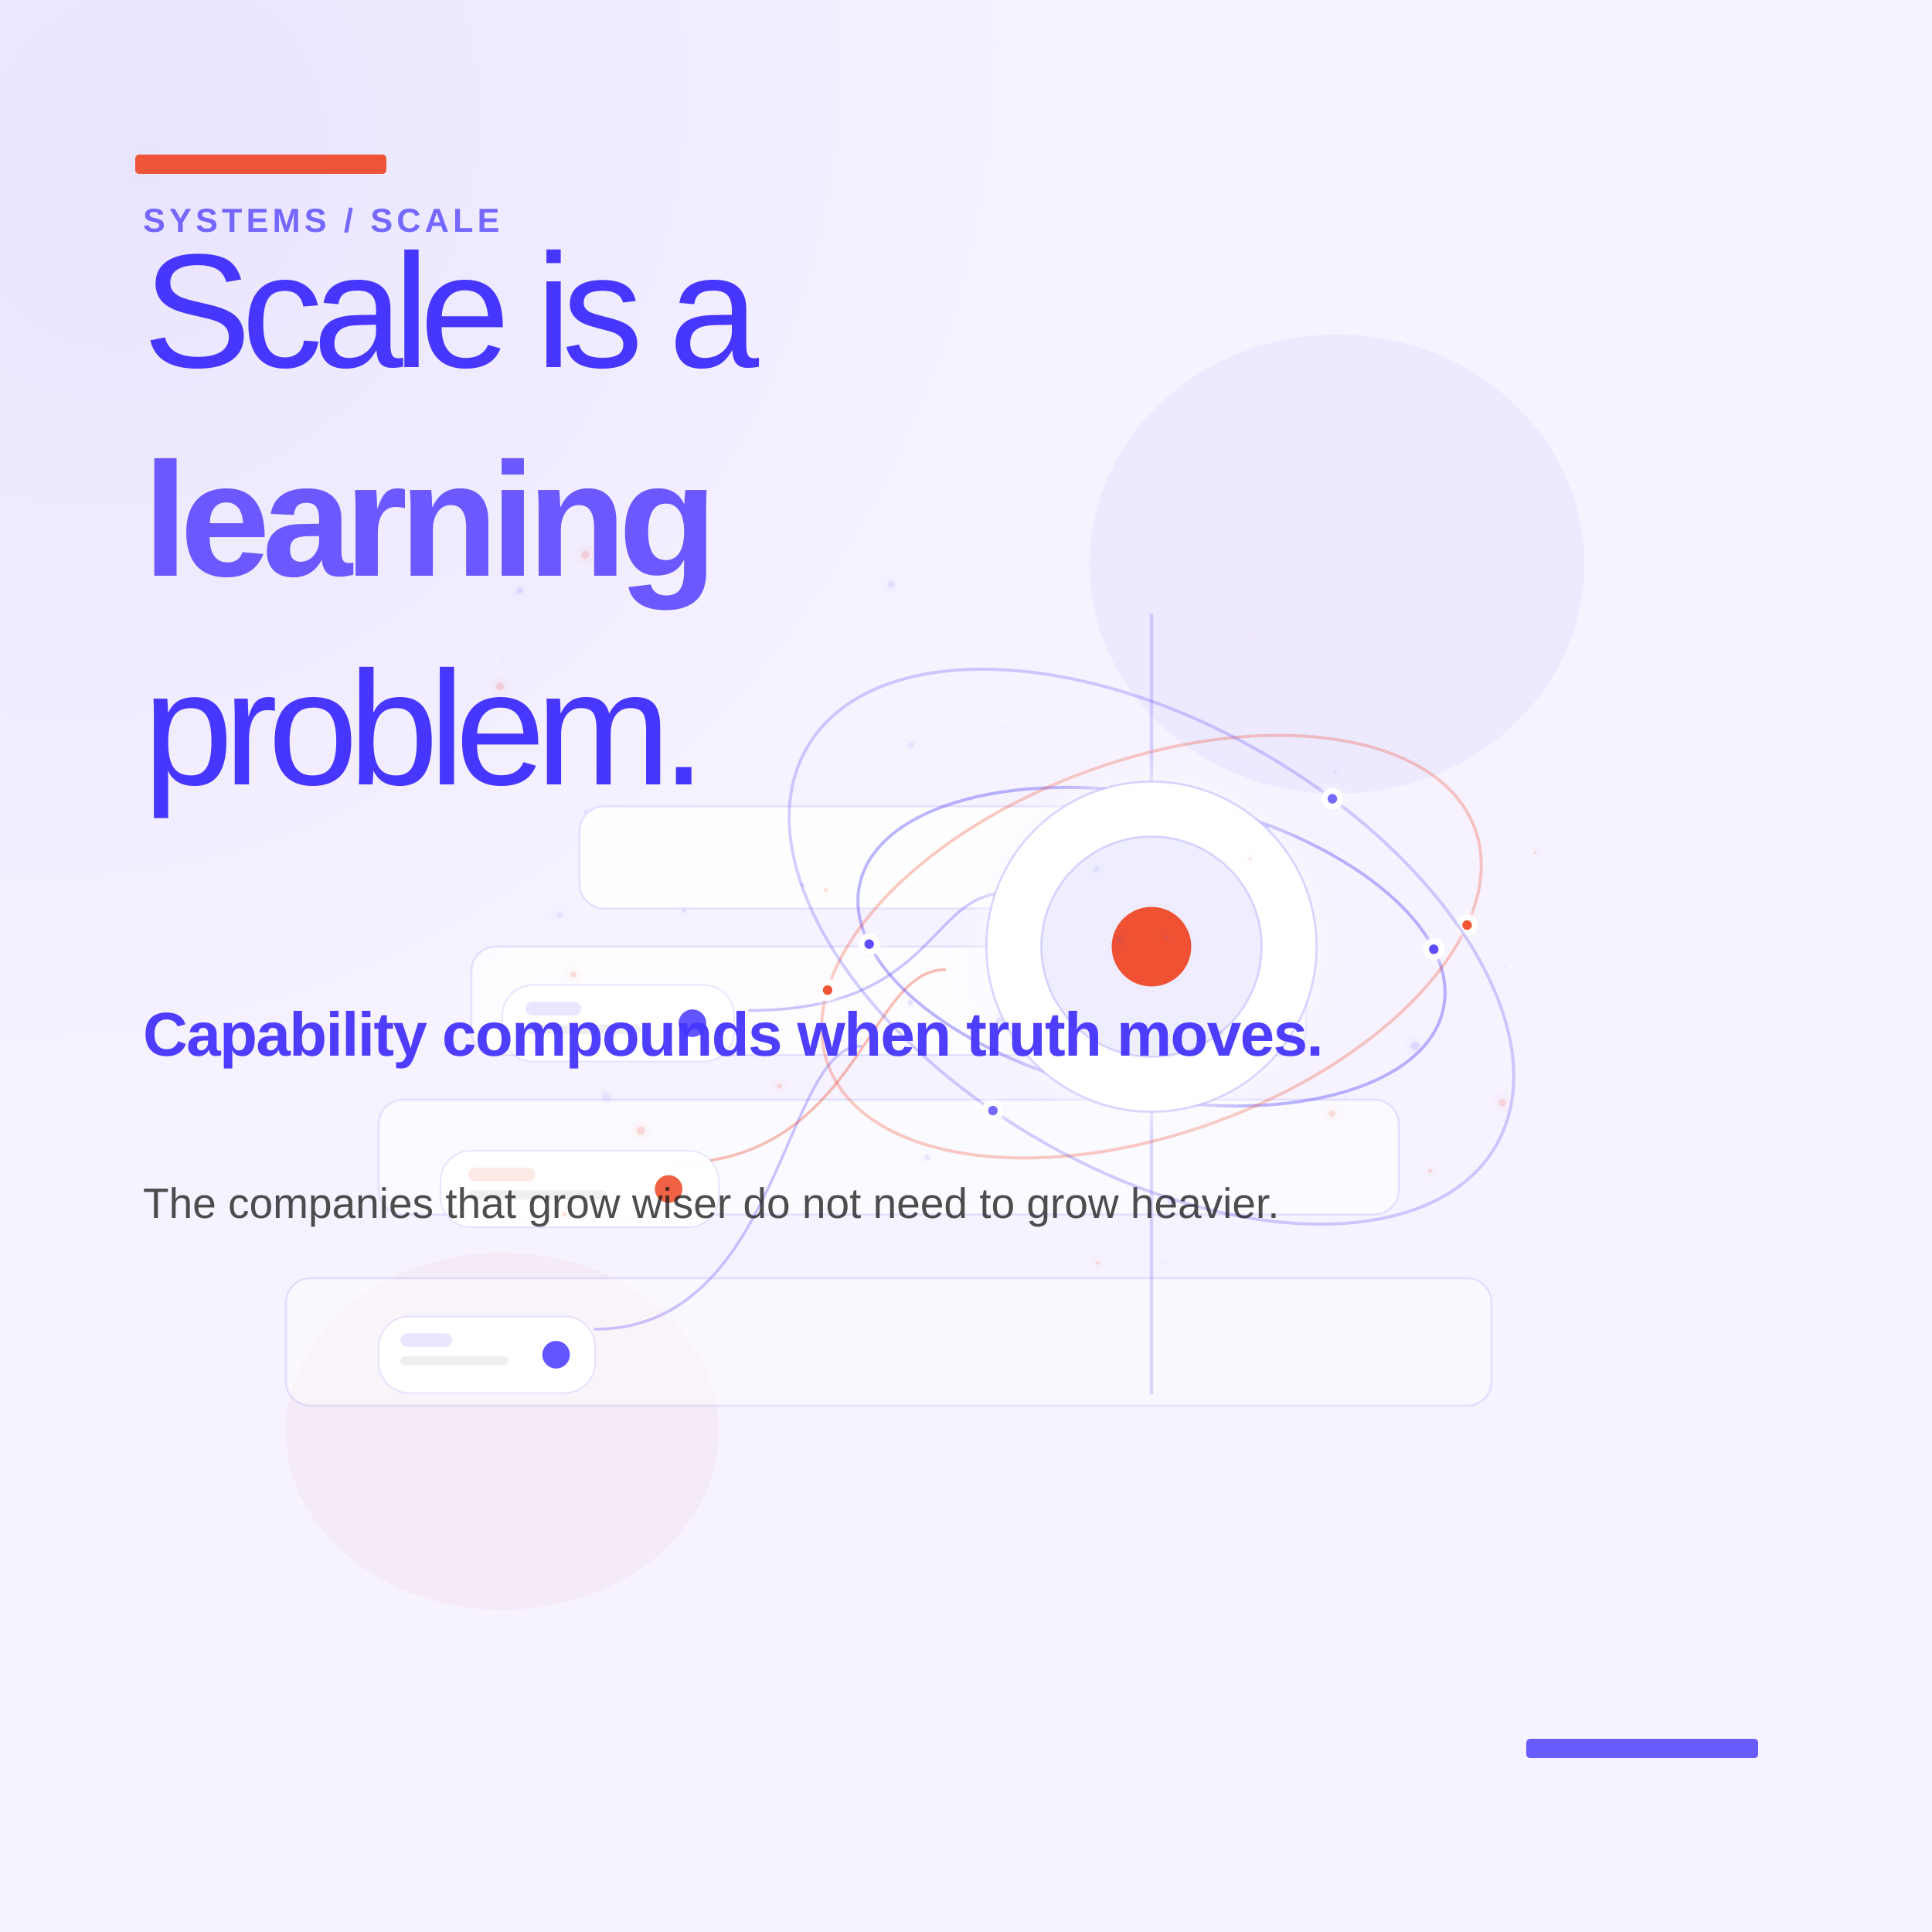
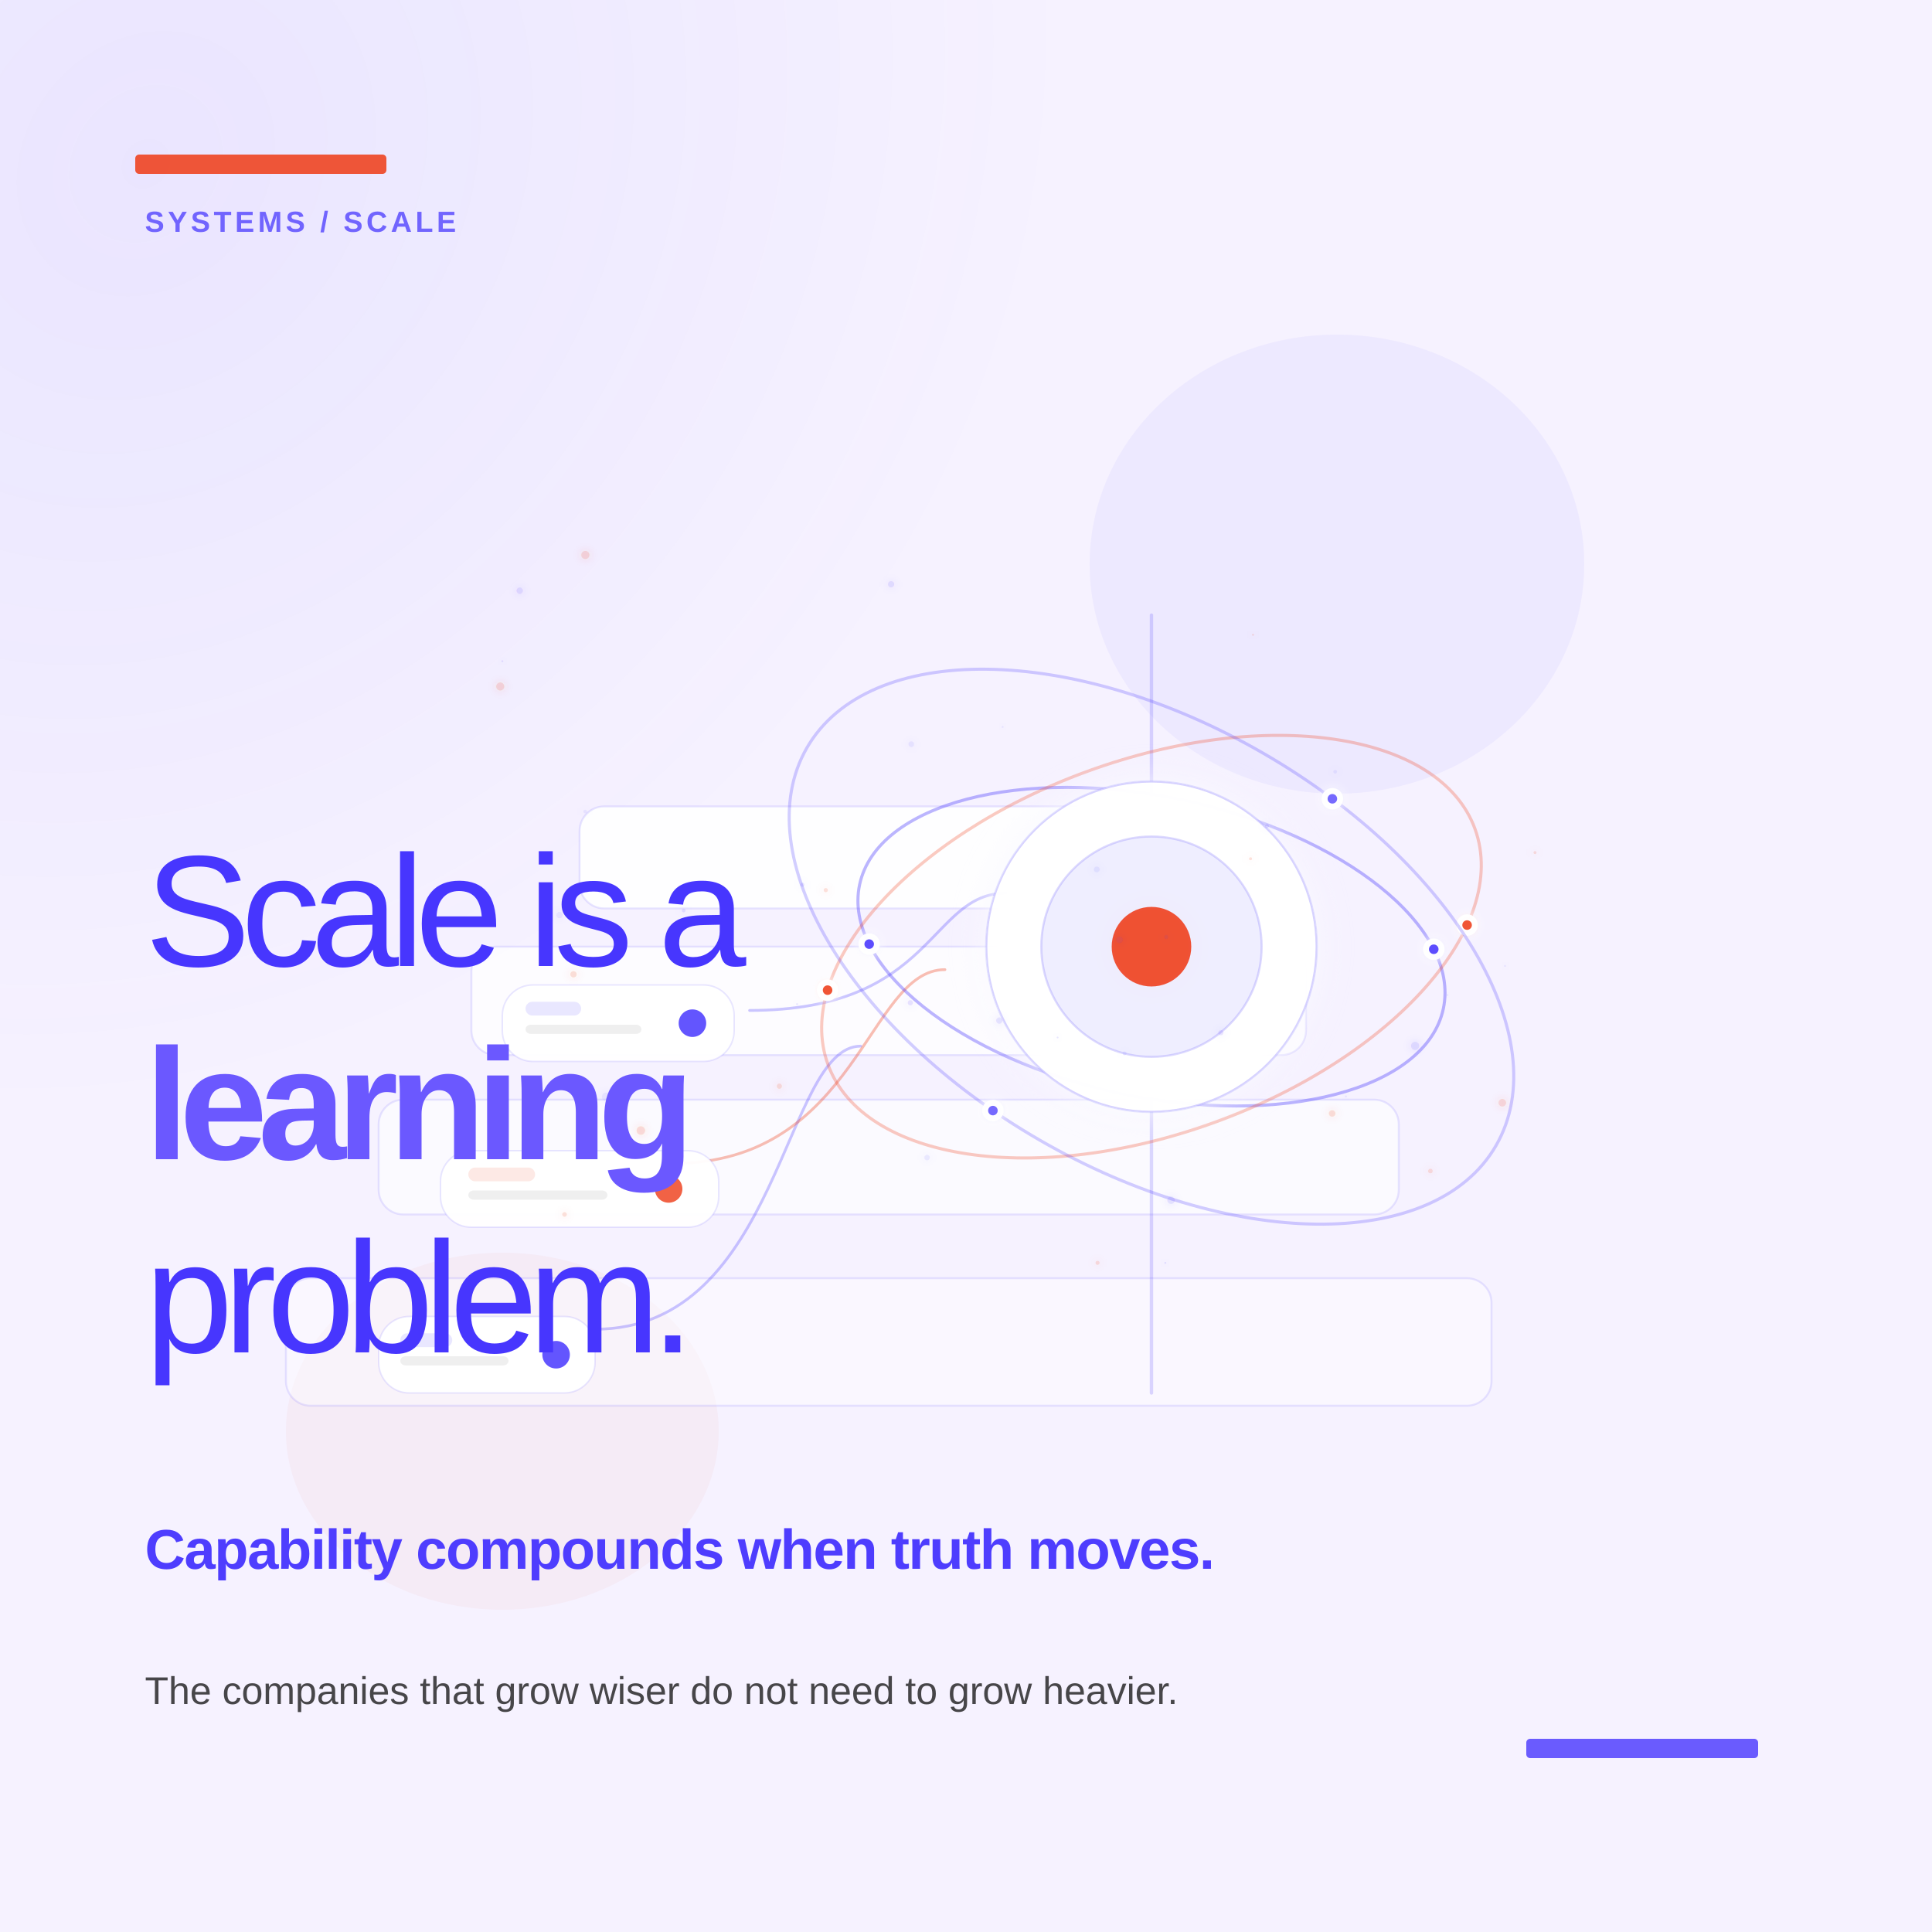
<svg xmlns="http://www.w3.org/2000/svg" width="1254" height="1254" viewBox="0 0 1254 1254" fill="none">
  <defs>
    <linearGradient id="bgGradient" x1="0" y1="0" x2="1254" y2="1254">
      <stop offset="0%" stop-color="#F6F2FF" />
      <stop offset="42%" stop-color="#EEE9FF" />
      <stop offset="100%" stop-color="#E7E2FF" />
    </linearGradient>
    <radialGradient id="violetGlow" cx="0" cy="0" r="1" gradientUnits="userSpaceOnUse" gradientTransform="translate(100.32 100.32) rotate(40) scale(564.3 652.08)">
      <stop offset="0%" stop-color="#4736FE" stop-opacity="0.9" />
      <stop offset="100%" stop-color="#4736FE" stop-opacity="0" />
    </radialGradient>
    <radialGradient id="emberGlow" cx="0" cy="0" r="1" gradientUnits="userSpaceOnUse" gradientTransform="translate(1053.36 777.48) rotate(210) scale(351.12 476.52)">
      <stop offset="0%" stop-color="#EF4523" stop-opacity="0.65" />
      <stop offset="100%" stop-color="#EF4523" stop-opacity="0" />
    </radialGradient>
    <filter id="softGlow" x="-40%" y="-40%" width="180%" height="180%">
      <feGaussianBlur stdDeviation="10.032" result="blur" />
      <feMerge>
        <feMergeNode in="blur" />
        <feMergeNode in="SourceGraphic" />
      </feMerge>
    </filter>
    <filter id="fineGlow" x="-30%" y="-30%" width="160%" height="160%">
      <feGaussianBlur stdDeviation="3" result="blur" />
      <feMerge>
        <feMergeNode in="blur" />
        <feMergeNode in="SourceGraphic" />
      </feMerge>
    </filter>
  </defs>
  <rect width="1254" height="1254" fill="url(#bgGradient)" />
  <rect width="1254" height="1254" fill="url(#violetGlow)" opacity="0.08" />
  <rect x="87.78" y="100.32" width="163.02" height="12.54" rx="2.508" fill="rgba(239,69,35,0.9)" />
  <rect x="990.66" y="1128.6" width="150.48" height="12.54" rx="2.508" fill="rgba(71,54,254,0.8)" />
  <g>
    <ellipse cx="867.768" cy="366.168" rx="160.512" ry="148.975" fill="rgba(71,54,254,0.05)" />
    <ellipse cx="326.04" cy="928.963" rx="140.448" ry="115.87" fill="rgba(239,69,35,0.04)" />
    <rect x="185.592" y="829.646" width="782.496" height="82.764" rx="16" fill="rgba(255,255,255,0.42)" stroke="rgba(71,54,254,0.12)" stroke-width="1.254" />
    <rect x="245.784" y="713.777" width="662.112" height="74.488" rx="16" fill="rgba(255,255,255,0.58)" stroke="rgba(71,54,254,0.12)" stroke-width="1.254" />
    <rect x="305.976" y="614.46" width="541.728" height="70.349" rx="16" fill="rgba(255,255,255,0.74)" stroke="rgba(71,54,254,0.12)" stroke-width="1.254" />
    <rect x="376.2" y="523.42" width="421.344" height="66.211" rx="16" fill="rgba(255,255,255,0.9)" stroke="rgba(71,54,254,0.12)" stroke-width="1.254" />
    <path d="M 386.232 862.752 C 506.616 862.752, 508.522 679.016, 558.682 679.016" stroke="rgba(71,54,254,0.28)" stroke-width="1.8" fill="none" stroke-linecap="round" />
    <path d="M 436.392 755.159 C 556.776 755.159, 563.146 629.358, 613.306 629.358" stroke="rgba(239,69,35,0.34)" stroke-width="1.8" fill="none" stroke-linecap="round" />
    <path d="M 486.552 655.842 C 606.936 655.842, 602.873 579.699, 653.033 579.699" stroke="rgba(71,54,254,0.28)" stroke-width="1.8" fill="none" stroke-linecap="round" />
    <g>
      <rect x="245.784" y="854.476" width="140.448" height="49.658" rx="19.863" fill="rgba(255,255,255,0.96)" stroke="rgba(71,54,254,0.12)" stroke-width="1" />
      <rect x="259.829" y="865.4" width="33.708" height="8.939" rx="4.469" fill="rgba(71,54,254,0.12)" />
      <rect x="259.829" y="880.298" width="70.224" height="5.959" rx="3.476" fill="rgba(22,22,22,0.07)" />
      <circle cx="360.951" cy="879.305" r="8.939" fill="rgba(71,54,254,0.84)" />
    </g>
    <g>
      <rect x="285.912" y="746.882" width="180.576" height="49.658" rx="19.863" fill="rgba(255,255,255,0.96)" stroke="rgba(71,54,254,0.12)" stroke-width="1" />
      <rect x="303.97" y="757.807" width="43.338" height="8.939" rx="4.469" fill="rgba(239,69,35,0.12)" />
      <rect x="303.97" y="772.705" width="90.288" height="5.959" rx="3.476" fill="rgba(22,22,22,0.07)" />
      <circle cx="433.984" cy="771.712" r="8.939" fill="rgba(239,69,35,0.84)" />
    </g>
    <g>
      <rect x="326.04" y="639.289" width="150.48" height="49.658" rx="19.863" fill="rgba(255,255,255,0.96)" stroke="rgba(71,54,254,0.12)" stroke-width="1" />
      <rect x="341.088" y="650.214" width="36.115" height="8.939" rx="4.469" fill="rgba(71,54,254,0.12)" />
      <rect x="341.088" y="665.112" width="75.24" height="5.959" rx="3.476" fill="rgba(22,22,22,0.07)" />
      <circle cx="449.434" cy="664.118" r="8.939" fill="rgba(71,54,254,0.84)" />
    </g>
    <path d="M 747.384 399.274 L 747.384 904.134" stroke="rgba(71,54,254,0.18)" stroke-width="2.2" stroke-linecap="round" />
    <ellipse cx="747.384" cy="614.46" rx="193.668" ry="97.33" transform="rotate(12 747.384 614.46)" fill="none" stroke="rgba(71,54,254,0.36)" stroke-width="2" />
    <g filter="url(#fineGlow)">
      <circle cx="930.606" cy="616.13" r="7" fill="rgba(255,255,255,0.96)" />
      <circle cx="930.606" cy="616.13" r="3.1" fill="rgba(71,54,254,0.88)" />
    </g>
    <g filter="url(#fineGlow)">
      <circle cx="564.162" cy="612.79" r="7" fill="rgba(255,255,255,0.96)" />
      <circle cx="564.162" cy="612.79" r="3.1" fill="rgba(71,54,254,0.88)" />
    </g>
    <ellipse cx="747.384" cy="614.46" rx="223.463" ry="121.166" transform="rotate(-20 747.384 614.46)" fill="none" stroke="rgba(239,69,35,0.28)" stroke-width="2" />
    <g filter="url(#fineGlow)">
      <circle cx="952.246" cy="600.431" r="7" fill="rgba(255,255,255,0.96)" />
      <circle cx="952.246" cy="600.431" r="3.1" fill="rgba(239,69,35,0.92)" />
    </g>
    <g filter="url(#fineGlow)">
      <circle cx="537.164" cy="642.671" r="7" fill="rgba(255,255,255,0.96)" />
      <circle cx="537.164" cy="642.671" r="3.1" fill="rgba(239,69,35,0.92)" />
    </g>
    <ellipse cx="747.384" cy="614.46" rx="258.224" ry="145.003" transform="rotate(30 747.384 614.46)" fill="none" stroke="rgba(71,54,254,0.24)" stroke-width="2" />
    <g filter="url(#fineGlow)">
      <circle cx="644.465" cy="720.845" r="7" fill="rgba(255,255,255,0.96)" />
      <circle cx="644.465" cy="720.845" r="3.1" fill="rgba(71,54,254,0.74)" />
    </g>
    <g filter="url(#fineGlow)">
      <circle cx="864.796" cy="518.472" r="7" fill="rgba(255,255,255,0.96)" />
      <circle cx="864.796" cy="518.472" r="3.1" fill="rgba(71,54,254,0.74)" />
    </g>
    <g filter="url(#softGlow)">
      <circle cx="747.384" cy="614.46" r="107.262" fill="rgba(255,255,255,0.95)" stroke="rgba(71,54,254,0.22)" stroke-width="1.505" />
      <circle cx="747.384" cy="614.46" r="71.508" fill="rgba(71,54,254,0.08)" stroke="rgba(71,54,254,0.18)" stroke-width="1.379" />
      <circle cx="747.384" cy="614.46" r="25.822" fill="rgba(239,69,35,0.92)" />
    </g>
    <g filter="url(#fineGlow)">
      <circle cx="324.69" cy="445.58" r="2.59" fill="rgba(239,69,35,0.16)" />
      <circle cx="379.93" cy="360.23" r="2.61" fill="rgba(239,69,35,0.16)" />
      <circle cx="996.32" cy="553.38" r="0.95" fill="rgba(239,69,35,0.16)" />
      <circle cx="866.63" cy="500.92" r="1.19" fill="rgba(71,54,254,0.08)" />
      <circle cx="591.48" cy="483.01" r="1.81" fill="rgba(71,54,254,0.08)" />
      <circle cx="517.37" cy="651.80" r="0.73" fill="rgba(71,54,254,0.08)" />
      <circle cx="379.80" cy="526.75" r="1.15" fill="rgba(71,54,254,0.08)" />
      <circle cx="976.92" cy="626.97" r="0.60" fill="rgba(71,54,254,0.08)" />
      <circle cx="864.64" cy="722.71" r="2.10" fill="rgba(239,69,35,0.16)" />
      <circle cx="975.10" cy="715.75" r="2.42" fill="rgba(239,69,35,0.16)" />
      <circle cx="928.44" cy="760.10" r="1.46" fill="rgba(239,69,35,0.16)" />
      <circle cx="326.06" cy="429.19" r="0.60" fill="rgba(71,54,254,0.12)" />
      <circle cx="822.33" cy="536.15" r="1.29" fill="rgba(71,54,254,0.12)" />
      <circle cx="729.90" cy="683.71" r="1.22" fill="rgba(71,54,254,0.08)" />
      <circle cx="505.86" cy="705.03" r="1.68" fill="rgba(239,69,35,0.16)" />
      <circle cx="792.43" cy="670.27" r="1.68" fill="rgba(71,54,254,0.12)" />
      <circle cx="712.39" cy="819.67" r="1.29" fill="rgba(239,69,35,0.16)" />
      <circle cx="535.98" cy="577.78" r="1.33" fill="rgba(239,69,35,0.16)" />
      <circle cx="590.87" cy="650.87" r="1.68" fill="rgba(71,54,254,0.12)" />
      <circle cx="918.52" cy="678.89" r="2.64" fill="rgba(71,54,254,0.12)" />
      <circle cx="873.57" cy="711.70" r="0.64" fill="rgba(71,54,254,0.08)" />
      <circle cx="578.38" cy="379.21" r="2.02" fill="rgba(71,54,254,0.12)" />
      <circle cx="372.22" cy="632.38" r="2.03" fill="rgba(239,69,35,0.16)" />
      <circle cx="393.43" cy="711.87" r="2.68" fill="rgba(71,54,254,0.08)" />
      <circle cx="648.60" cy="662.43" r="2.02" fill="rgba(71,54,254,0.12)" />
      <circle cx="337.36" cy="383.39" r="2.05" fill="rgba(71,54,254,0.12)" />
      <circle cx="686.45" cy="673.40" r="0.60" fill="rgba(71,54,254,0.12)" />
      <circle cx="726.65" cy="609.99" r="2.11" fill="rgba(71,54,254,0.08)" />
      <circle cx="366.42" cy="788.26" r="1.50" fill="rgba(239,69,35,0.16)" />
      <circle cx="443.75" cy="590.96" r="1.21" fill="rgba(71,54,254,0.12)" />
      <circle cx="811.69" cy="557.40" r="0.96" fill="rgba(239,69,35,0.16)" />
      <circle cx="415.96" cy="733.79" r="2.74" fill="rgba(239,69,35,0.16)" />
      <circle cx="520.77" cy="574.21" r="1.31" fill="rgba(71,54,254,0.12)" />
      <circle cx="363.21" cy="593.96" r="2.00" fill="rgba(71,54,254,0.08)" />
      <circle cx="813.29" cy="412.01" r="0.60" fill="rgba(239,69,35,0.16)" />
      <circle cx="650.74" cy="471.88" r="0.60" fill="rgba(71,54,254,0.08)" />
      <circle cx="760.08" cy="779.01" r="2.38" fill="rgba(71,54,254,0.12)" />
      <circle cx="939.48" cy="645.87" r="0.60" fill="rgba(71,54,254,0.08)" />
      <circle cx="756.96" cy="608.17" r="1.27" fill="rgba(71,54,254,0.08)" />
      <circle cx="601.72" cy="751.35" r="1.75" fill="rgba(71,54,254,0.08)" />
      <circle cx="756.38" cy="819.70" r="0.60" fill="rgba(71,54,254,0.12)" />
      <circle cx="711.88" cy="564.32" r="1.85" fill="rgba(71,54,254,0.08)" />
    </g>
  </g>
  <g>
-     <text x="92.796" y="150.48" fill="rgba(71,54,254,0.72)" font-size="21.669" font-family="Geist, 'Helvetica Neue', Arial, sans-serif" font-weight="700" letter-spacing="0.12em">SYSTEMS / SCALE</text>
-     <text x="92.796" y="238.26" fill="#4736FE" font-size="105.336" font-family="Geist, 'Helvetica Neue', Arial, sans-serif" font-weight="500" letter-spacing="-0.06em">Scale is a</text>
-     <text x="92.796" y="373.692" fill="#6B58FF" font-size="105.336" font-family="Geist, 'Helvetica Neue', Arial, sans-serif" font-weight="700" letter-spacing="-0.05em">learning</text>
-     <text x="92.796" y="509.124" fill="#4736FE" font-size="105.336" font-family="Geist, 'Helvetica Neue', Arial, sans-serif" font-weight="500" letter-spacing="-0.06em">problem.</text>
-     <text x="92.796" y="685.186" fill="#4736FE" opacity="0.96" font-size="40.128" font-family="Geist, 'Helvetica Neue', Arial, sans-serif" font-weight="700" letter-spacing="-0.02em">Capability compounds when truth moves.</text>
-     <text x="92.796" y="790.522" fill="#161616" opacity="0.76" font-size="27.588" font-family="Geist, 'Helvetica Neue', Arial, sans-serif" font-weight="500">
-       <tspan x="92.796" dy="0">The companies that grow wiser do not need to grow heavier.</tspan>
+     <text x="94.05" y="150.48" fill="rgba(71,54,254,0.74)" font-size="18.91" font-family="Geist, 'Helvetica Neue', Arial, sans-serif" font-weight="700" letter-spacing="0.12em">SYSTEMS / SCALE</text>
+     <text x="94.05" y="627" fill="#4736FE" font-size="102.828" font-family="Geist, 'Helvetica Neue', Arial, sans-serif" font-weight="400" letter-spacing="-0.06em">Scale is a</text>
+     <text x="94.05" y="752.4" fill="#6B58FF" font-size="102.828" font-family="Geist, 'Helvetica Neue', Arial, sans-serif" font-weight="700" letter-spacing="-0.06em">learning</text>
+     <text x="94.05" y="877.8" fill="#4736FE" font-size="102.828" font-family="Geist, 'Helvetica Neue', Arial, sans-serif" font-weight="400" letter-spacing="-0.06em">problem.</text>
+     <text x="94.05" y="1018.248" fill="#4736FE" opacity="0.96" font-size="36.366" font-family="Geist, 'Helvetica Neue', Arial, sans-serif" font-weight="700" letter-spacing="-0.02em">Capability compounds when truth moves.</text>
+     <text x="94.05" y="1106.028" fill="#161616" opacity="0.78" font-size="25.08" font-family="Geist, 'Helvetica Neue', Arial, sans-serif" font-weight="500">
+       <tspan x="94.05" dy="0">The companies that grow wiser do not need to grow heavier.</tspan>
    </text>
  </g>
</svg>
